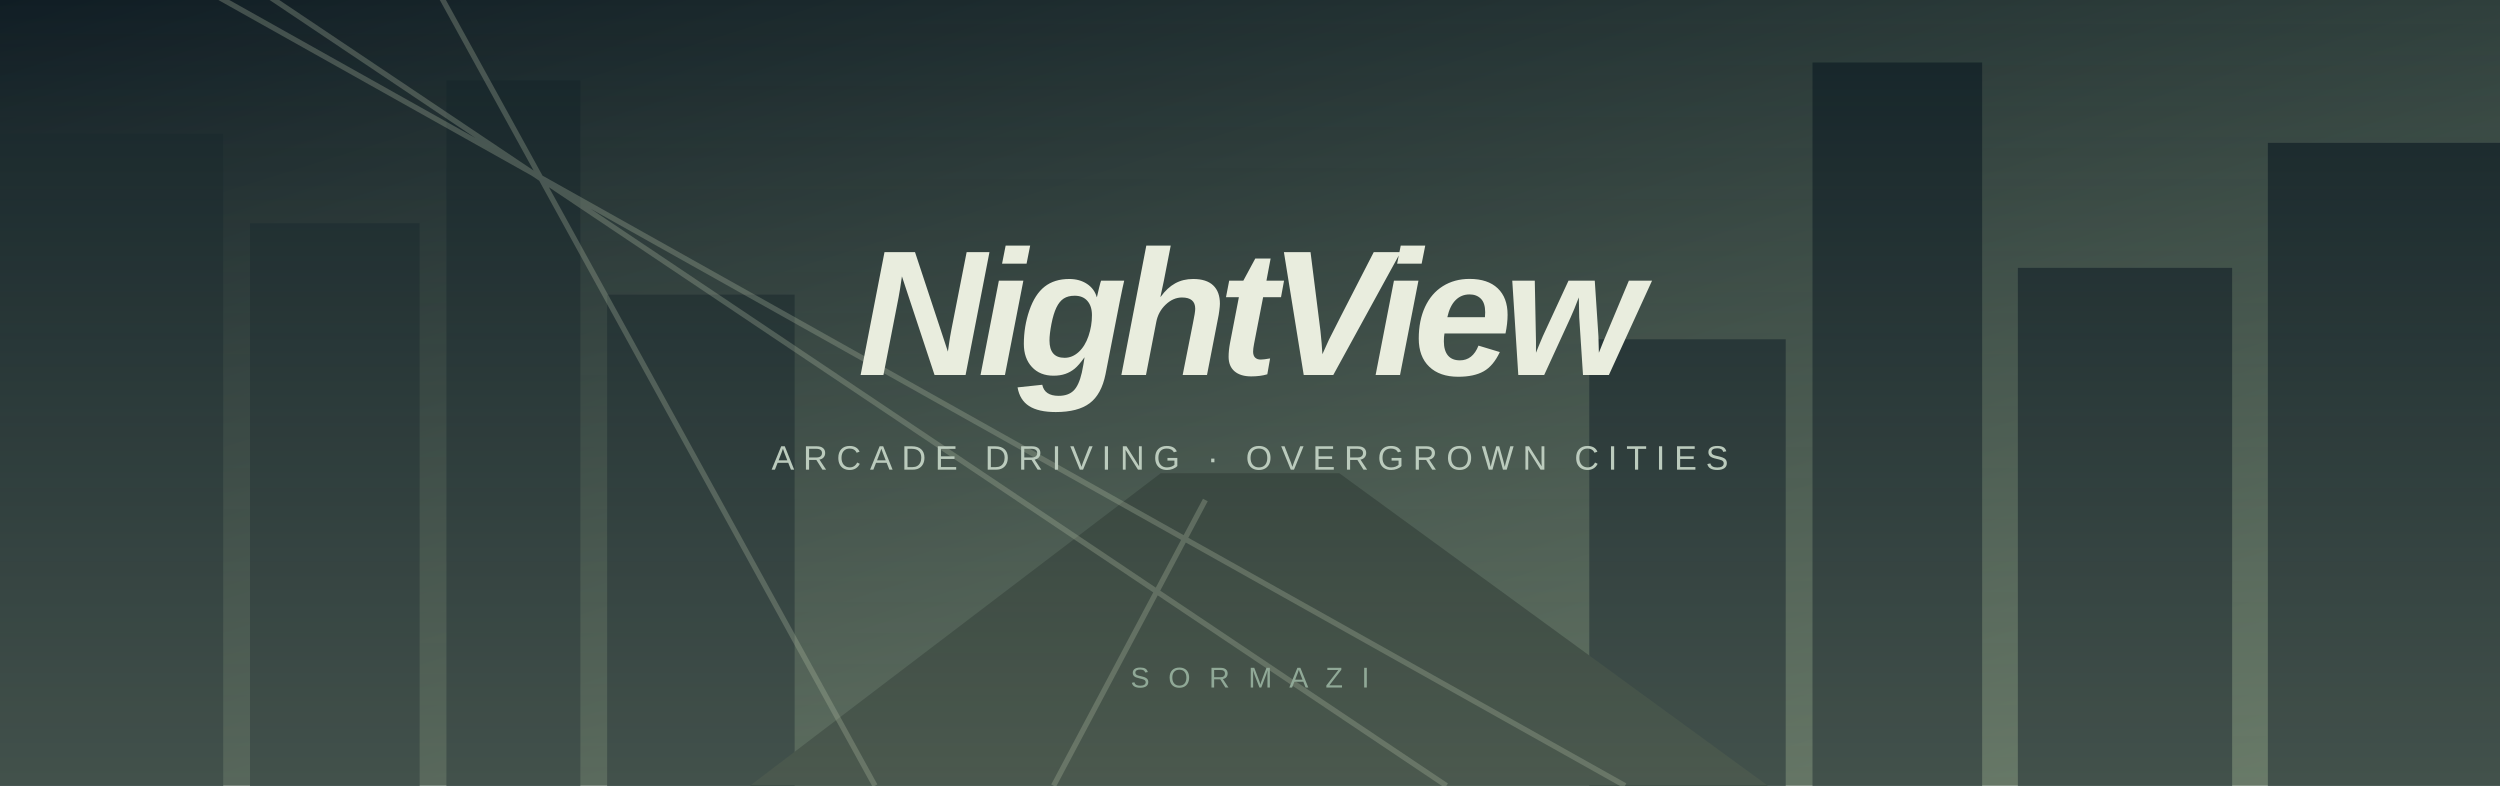
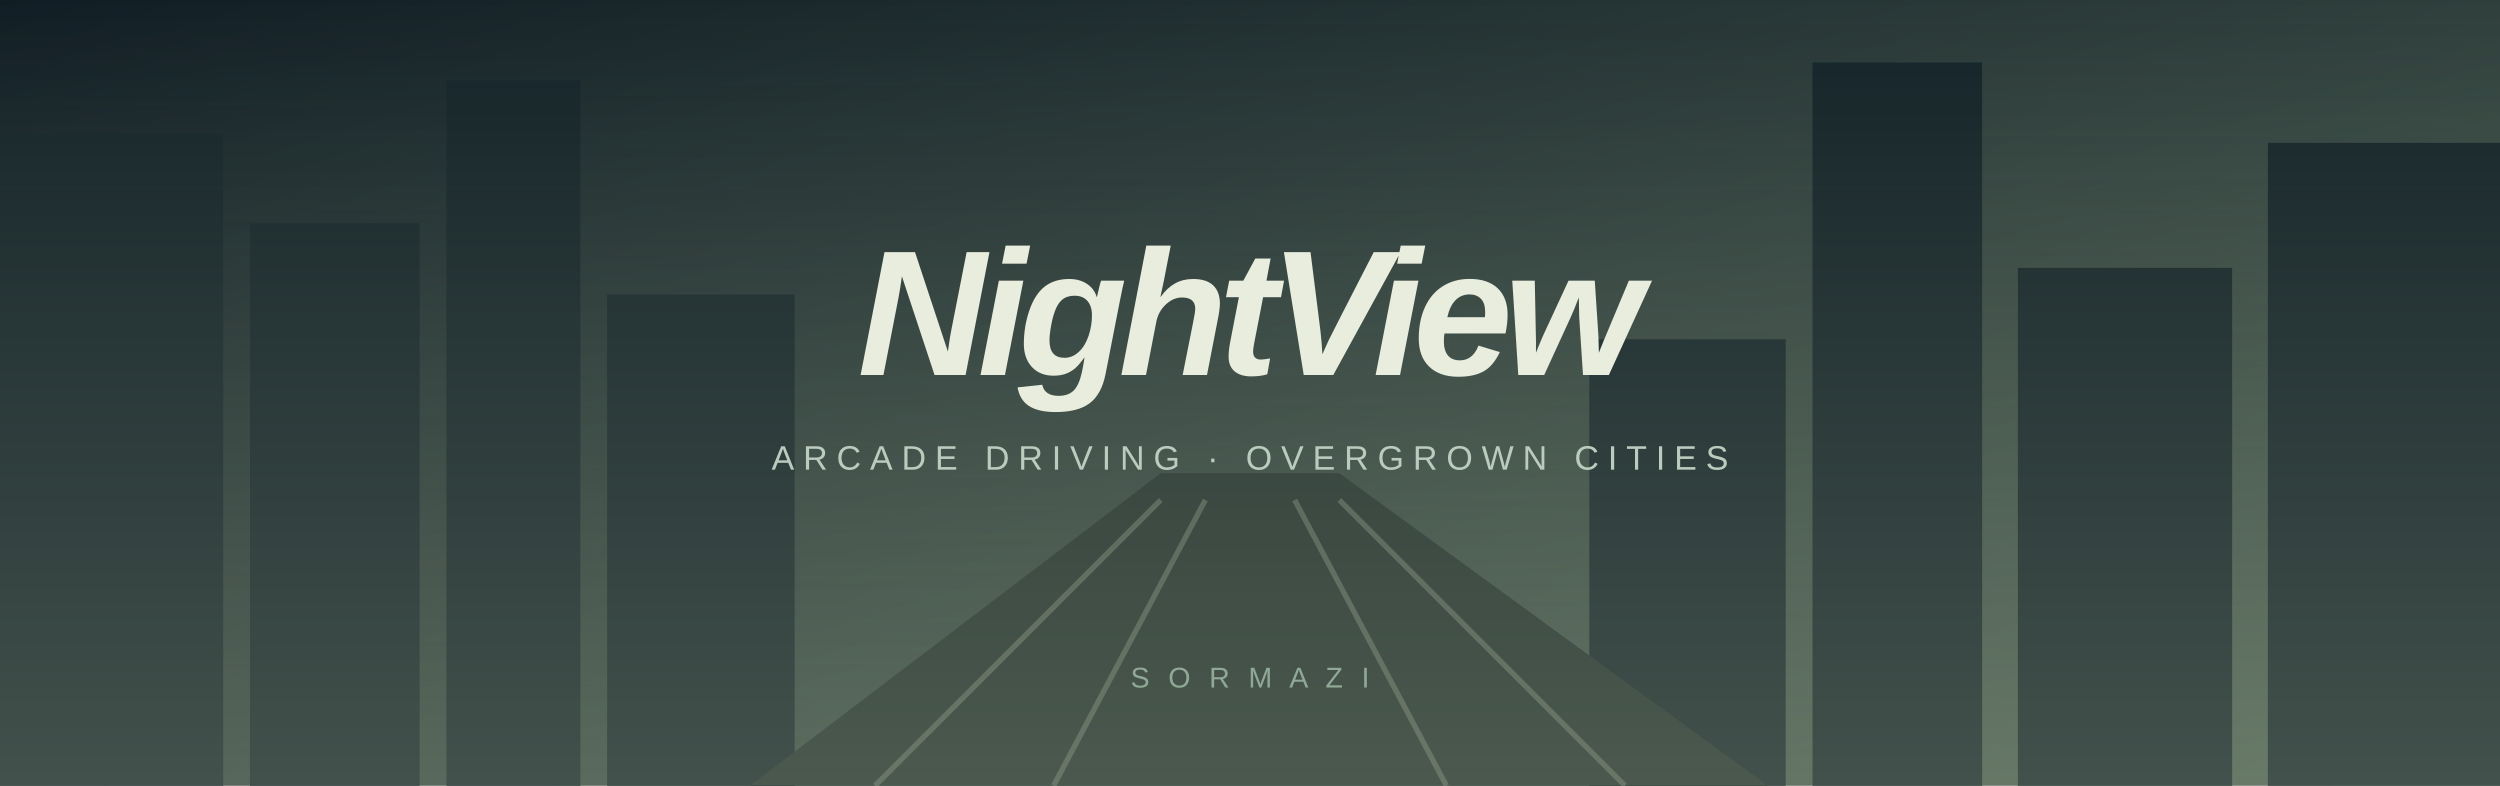
<svg xmlns="http://www.w3.org/2000/svg" width="1400" height="440" viewBox="0 0 1400 440">
  <defs>
    <linearGradient id="bg" x2="1" y2="1">
      <stop stop-color="#101d24" />
      <stop offset="1" stop-color="#4e6154" />
    </linearGradient>
    <linearGradient id="mist" x2="0" y2="1">
      <stop stop-color="#afbd9e" stop-opacity="0" />
      <stop offset="1" stop-color="#afbd9e" stop-opacity=".3" />
    </linearGradient>
  </defs>
  <rect width="1400" height="440" fill="url(#bg)" />
  <g fill="#142328">
    <path d="M0 440V75h125v365M140 440V125h95v315M250 440V45h75v395M340 440V165h105v275M1400 440V80h-130v360M1250 440V150h-120v290M1110 440V35h-95v405M1000 440V190h-110v250" />
  </g>
  <path d="M420 440 650 265h100l240 175" fill="#202e2c" />
  <g stroke="#bac7ae" stroke-opacity=".28" stroke-width="3">
-     <path d="m590 440 85-160M810 440  -85-160M490 440 160-160M910 440  -160-160" />
+     <path d="M590 440 L675 280M810 440 L725 280M490 440 L650 280M910 440 L750 280" />
  </g>
  <rect width="1400" height="440" fill="url(#mist)" />
  <text x="700" y="210" text-anchor="middle" fill="#e9edde" font-family="Arial,Helvetica,sans-serif" font-size="100" font-weight="800" font-style="italic" letter-spacing="-5">NightView</text>
  <text x="700" y="263" text-anchor="middle" fill="#bbcbbd" font-family="Arial,Helvetica,sans-serif" font-size="19" letter-spacing="5">ARCADE DRIVING · OVERGROWN CITIES</text>
  <text x="700" y="385" text-anchor="middle" fill="#90a997" font-family="Arial,Helvetica,sans-serif" font-size="16" letter-spacing="3">S O R M A Z I</text>
</svg>
